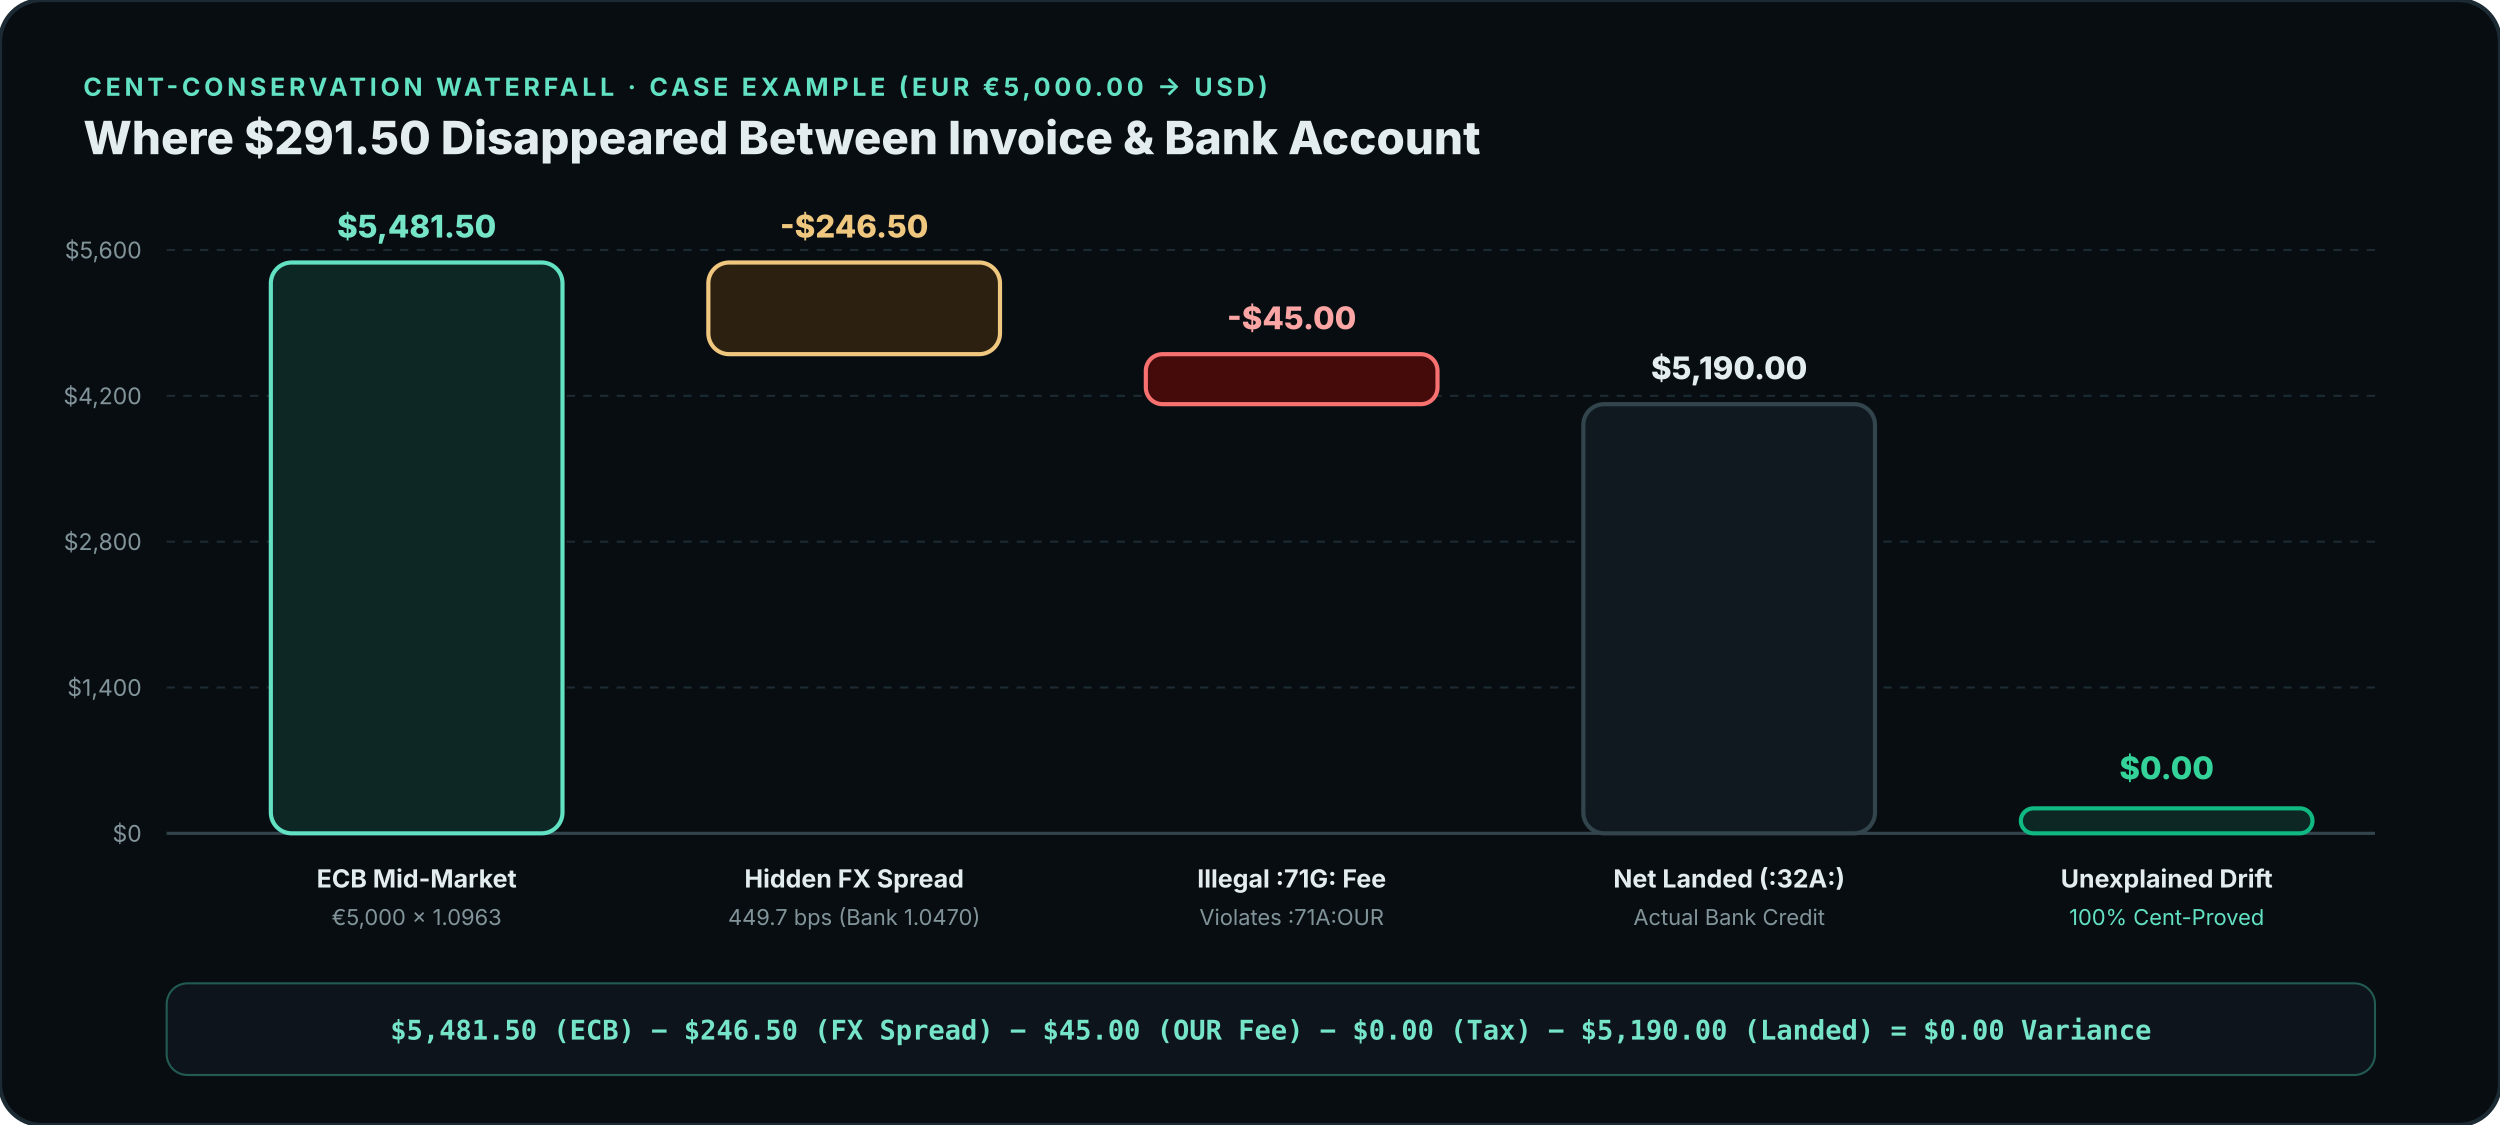
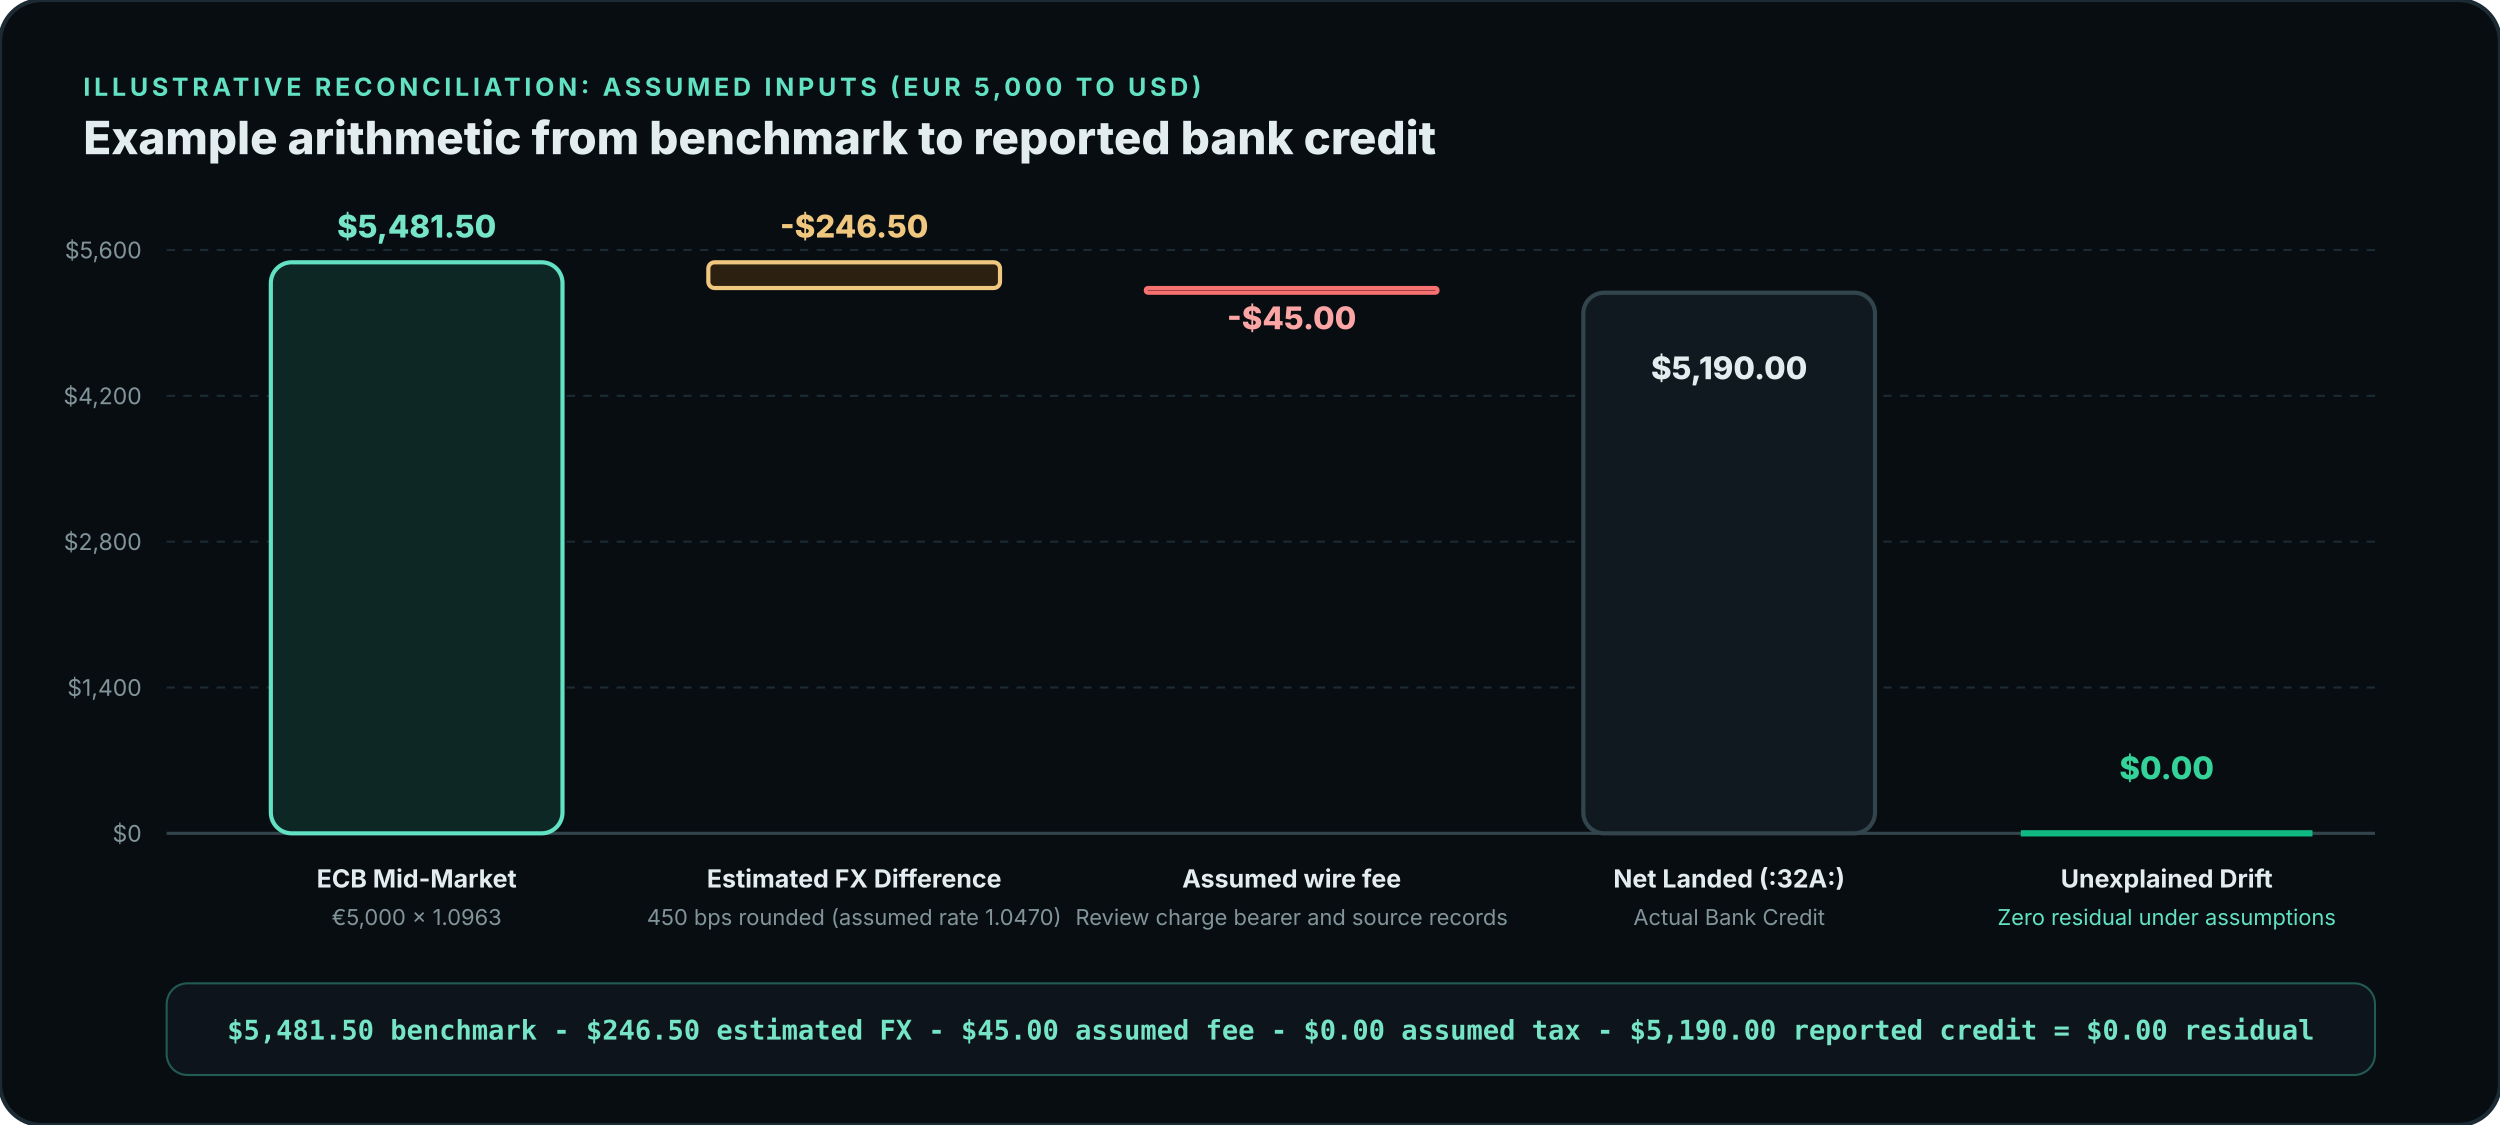
<svg xmlns="http://www.w3.org/2000/svg" viewBox="0 0 1200 540" width="1200" height="540" font-family="Inter, Segoe UI, system-ui, sans-serif">
  <rect width="1200" height="540" rx="20" fill="#080d12" stroke="#1c2a33" stroke-width="2" />
-   <text x="40" y="46" fill="#62e1c3" font-size="12" font-weight="700" letter-spacing="1.8">CENT-CONSERVATION WATERFALL · CASE EXAMPLE (EUR €5,000.00 → USD)</text>
-   <text x="40" y="74" fill="#e3edef" font-size="22" font-weight="800">Where $291.50 Disappeared Between Invoice &amp; Bank Account</text>
+   <text x="40" y="46" fill="#62e1c3" font-size="12" font-weight="700" letter-spacing="1.8">ILLUSTRATIVE RECONCILIATION: ASSUMED INPUTS (EUR 5,000 TO USD)</text>
+   <text x="40" y="74" fill="#e3edef" font-size="22" font-weight="800">Example arithmetic from benchmark to reported bank credit</text>
  <line x1="80" y1="120" x2="1140" y2="120" stroke="#1c2a33" stroke-dasharray="4 4" />
  <line x1="80" y1="190" x2="1140" y2="190" stroke="#1c2a33" stroke-dasharray="4 4" />
  <line x1="80" y1="260" x2="1140" y2="260" stroke="#1c2a33" stroke-dasharray="4 4" />
  <line x1="80" y1="330" x2="1140" y2="330" stroke="#1c2a33" stroke-dasharray="4 4" />
  <line x1="80" y1="400" x2="1140" y2="400" stroke="#32454d" stroke-width="1.5" />
  <text x="68" y="124" text-anchor="end" fill="#81949a" font-size="11">$5,600</text>
  <text x="68" y="194" text-anchor="end" fill="#81949a" font-size="11">$4,200</text>
  <text x="68" y="264" text-anchor="end" fill="#81949a" font-size="11">$2,800</text>
  <text x="68" y="334" text-anchor="end" fill="#81949a" font-size="11">$1,400</text>
  <text x="68" y="404" text-anchor="end" fill="#81949a" font-size="11">$0</text>
-   <rect x="130" y="126" width="140" height="274" rx="10" fill="#0d2725" stroke="#62e1c3" stroke-width="2" />
+   <rect x="130" y="125.9" width="140" height="274.1" rx="10" fill="#0d2725" stroke="#62e1c3" stroke-width="2" />
  <text x="200" y="114" text-anchor="middle" fill="#75e4c7" font-size="15" font-weight="800">$5,481.50</text>
  <text x="200" y="426" text-anchor="middle" fill="#e3edef" font-size="12" font-weight="700">ECB Mid-Market</text>
  <text x="200" y="444" text-anchor="middle" fill="#81949a" font-size="10.5">€5,000 × 1.0963</text>
-   <rect x="340" y="126" width="140" height="44" rx="10" fill="#2c2111" stroke="#f0c77f" stroke-width="2" />
+   <rect x="340" y="125.9" width="140" height="12.35" rx="3" fill="#2c2111" stroke="#f0c77f" stroke-width="2" />
  <text x="410" y="114" text-anchor="middle" fill="#f0c77f" font-size="15" font-weight="800">-$246.50</text>
-   <text x="410" y="426" text-anchor="middle" fill="#e3edef" font-size="12" font-weight="700">Hidden FX Spread</text>
-   <text x="410" y="444" text-anchor="middle" fill="#81949a" font-size="10.5">449.7 bps (Bank 1.0470)</text>
-   <rect x="550" y="170" width="140" height="24" rx="8" fill="#450a0a" stroke="#f87171" stroke-width="2" />
+   <text x="410" y="426" text-anchor="middle" fill="#e3edef" font-size="12" font-weight="700">Estimated FX Difference</text>
+   <text x="410" y="444" text-anchor="middle" fill="#81949a" font-size="10.5">450 bps rounded (assumed rate 1.0470)</text>
+   <rect x="550" y="138.25" width="140" height="2.25" rx="1" fill="#450a0a" stroke="#f87171" stroke-width="2" />
  <text x="620" y="158" text-anchor="middle" fill="#fca5a5" font-size="15" font-weight="800">-$45.00</text>
-   <text x="620" y="426" text-anchor="middle" fill="#e3edef" font-size="12" font-weight="700">Illegal :71G: Fee</text>
-   <text x="620" y="444" text-anchor="middle" fill="#81949a" font-size="10.5">Violates :71A:OUR</text>
-   <rect x="760" y="194" width="140" height="206" rx="10" fill="#101820" stroke="#32454d" stroke-width="2" />
+   <text x="620" y="426" text-anchor="middle" fill="#e3edef" font-size="12" font-weight="700">Assumed wire fee</text>
+   <text x="620" y="444" text-anchor="middle" fill="#81949a" font-size="10.5">Review charge bearer and source records</text>
+   <rect x="760" y="140.5" width="140" height="259.5" rx="10" fill="#101820" stroke="#32454d" stroke-width="2" />
  <text x="830" y="182" text-anchor="middle" fill="#e3edef" font-size="15" font-weight="800">$5,190.00</text>
  <text x="830" y="426" text-anchor="middle" fill="#e3edef" font-size="12" font-weight="700">Net Landed (:32A:)</text>
  <text x="830" y="444" text-anchor="middle" fill="#81949a" font-size="10.5">Actual Bank Credit</text>
-   <rect x="970" y="388" width="140" height="12" rx="6" fill="#0d2725" stroke="#10b981" stroke-width="2" />
+   <line x1="970" y1="400" x2="1110" y2="400" stroke="#10b981" stroke-width="3" />
  <text x="1040" y="374" text-anchor="middle" fill="#34d399" font-size="15" font-weight="800">$0.00</text>
  <text x="1040" y="426" text-anchor="middle" fill="#e3edef" font-size="12" font-weight="700">Unexplained Drift</text>
-   <text x="1040" y="444" text-anchor="middle" fill="#62e1c3" font-size="10.5">100% Cent-Proved</text>
+   <text x="1040" y="444" text-anchor="middle" fill="#62e1c3" font-size="10.5">Zero residual under assumptions</text>
  <rect x="80" y="472" width="1060" height="44" rx="10" fill="#0d141b" stroke="#225b51" />
  <text x="610" y="499" text-anchor="middle" fill="#75e4c7" font-size="13" font-weight="700" font-family="JetBrains Mono, monospace">
-     $5,481.50 (ECB) − $246.50 (FX Spread) − $45.00 (OUR Fee) − $0.00 (Tax) − $5,190.00 (Landed) = $0.00 Variance
-   </text>
+     $5,481.50 benchmark - $246.50 estimated FX - $45.00 assumed fee - $0.00 assumed tax - $5,190.00 reported credit = $0.00 residual</text>
</svg>
